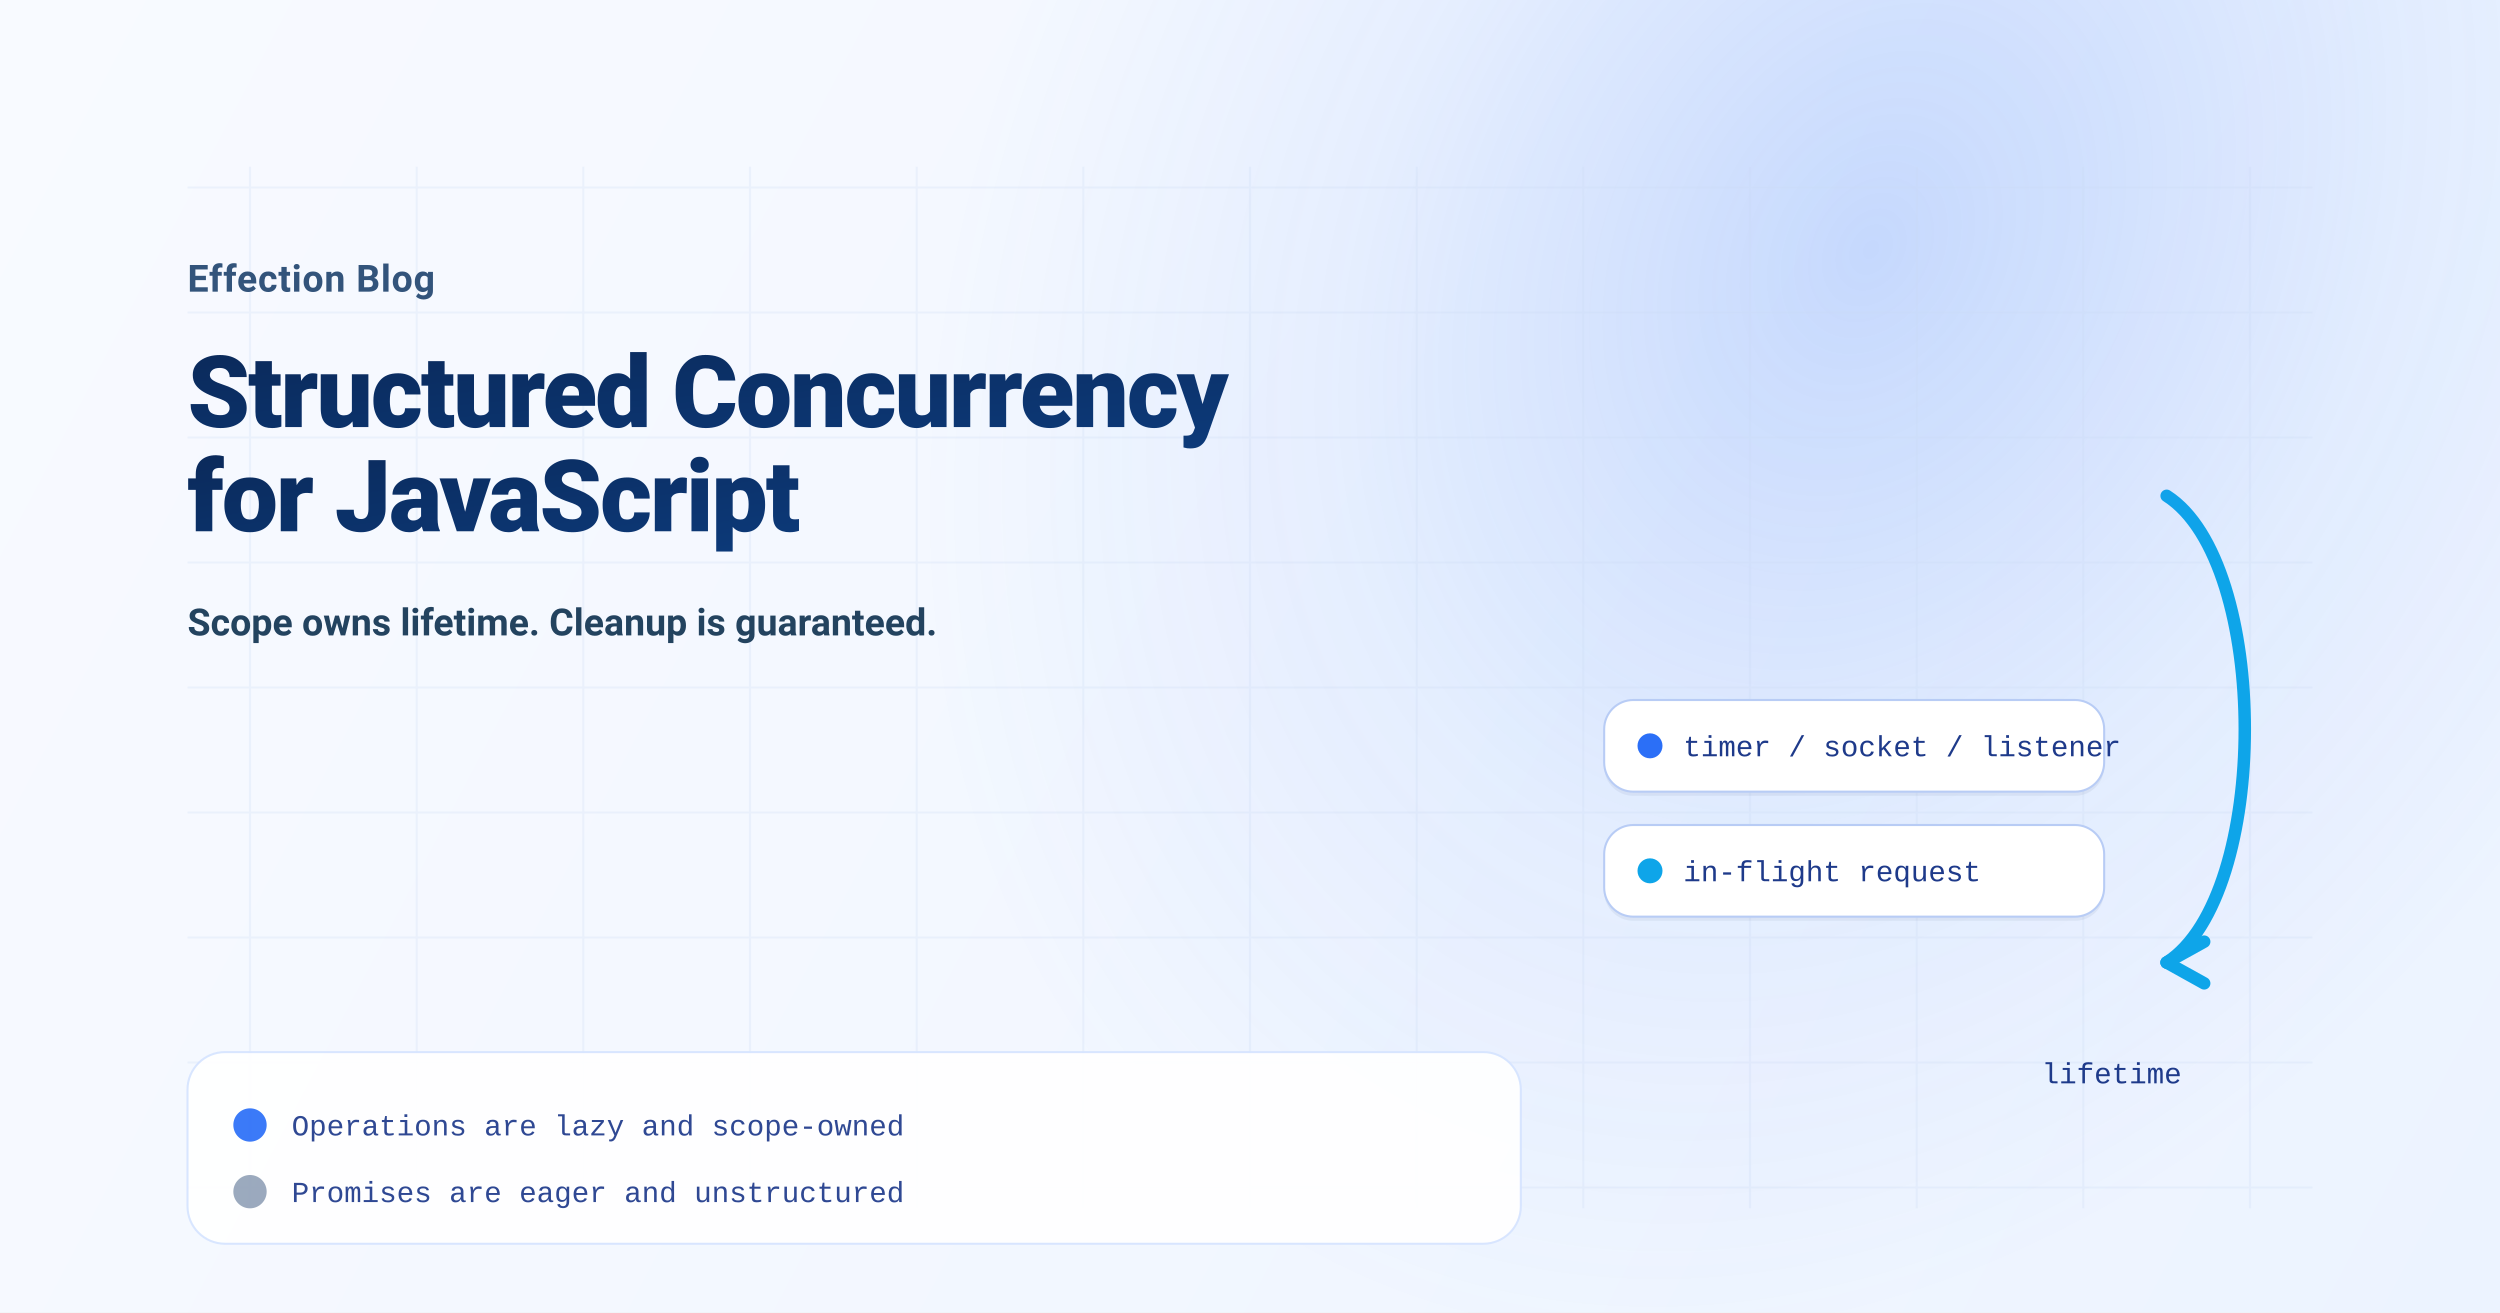
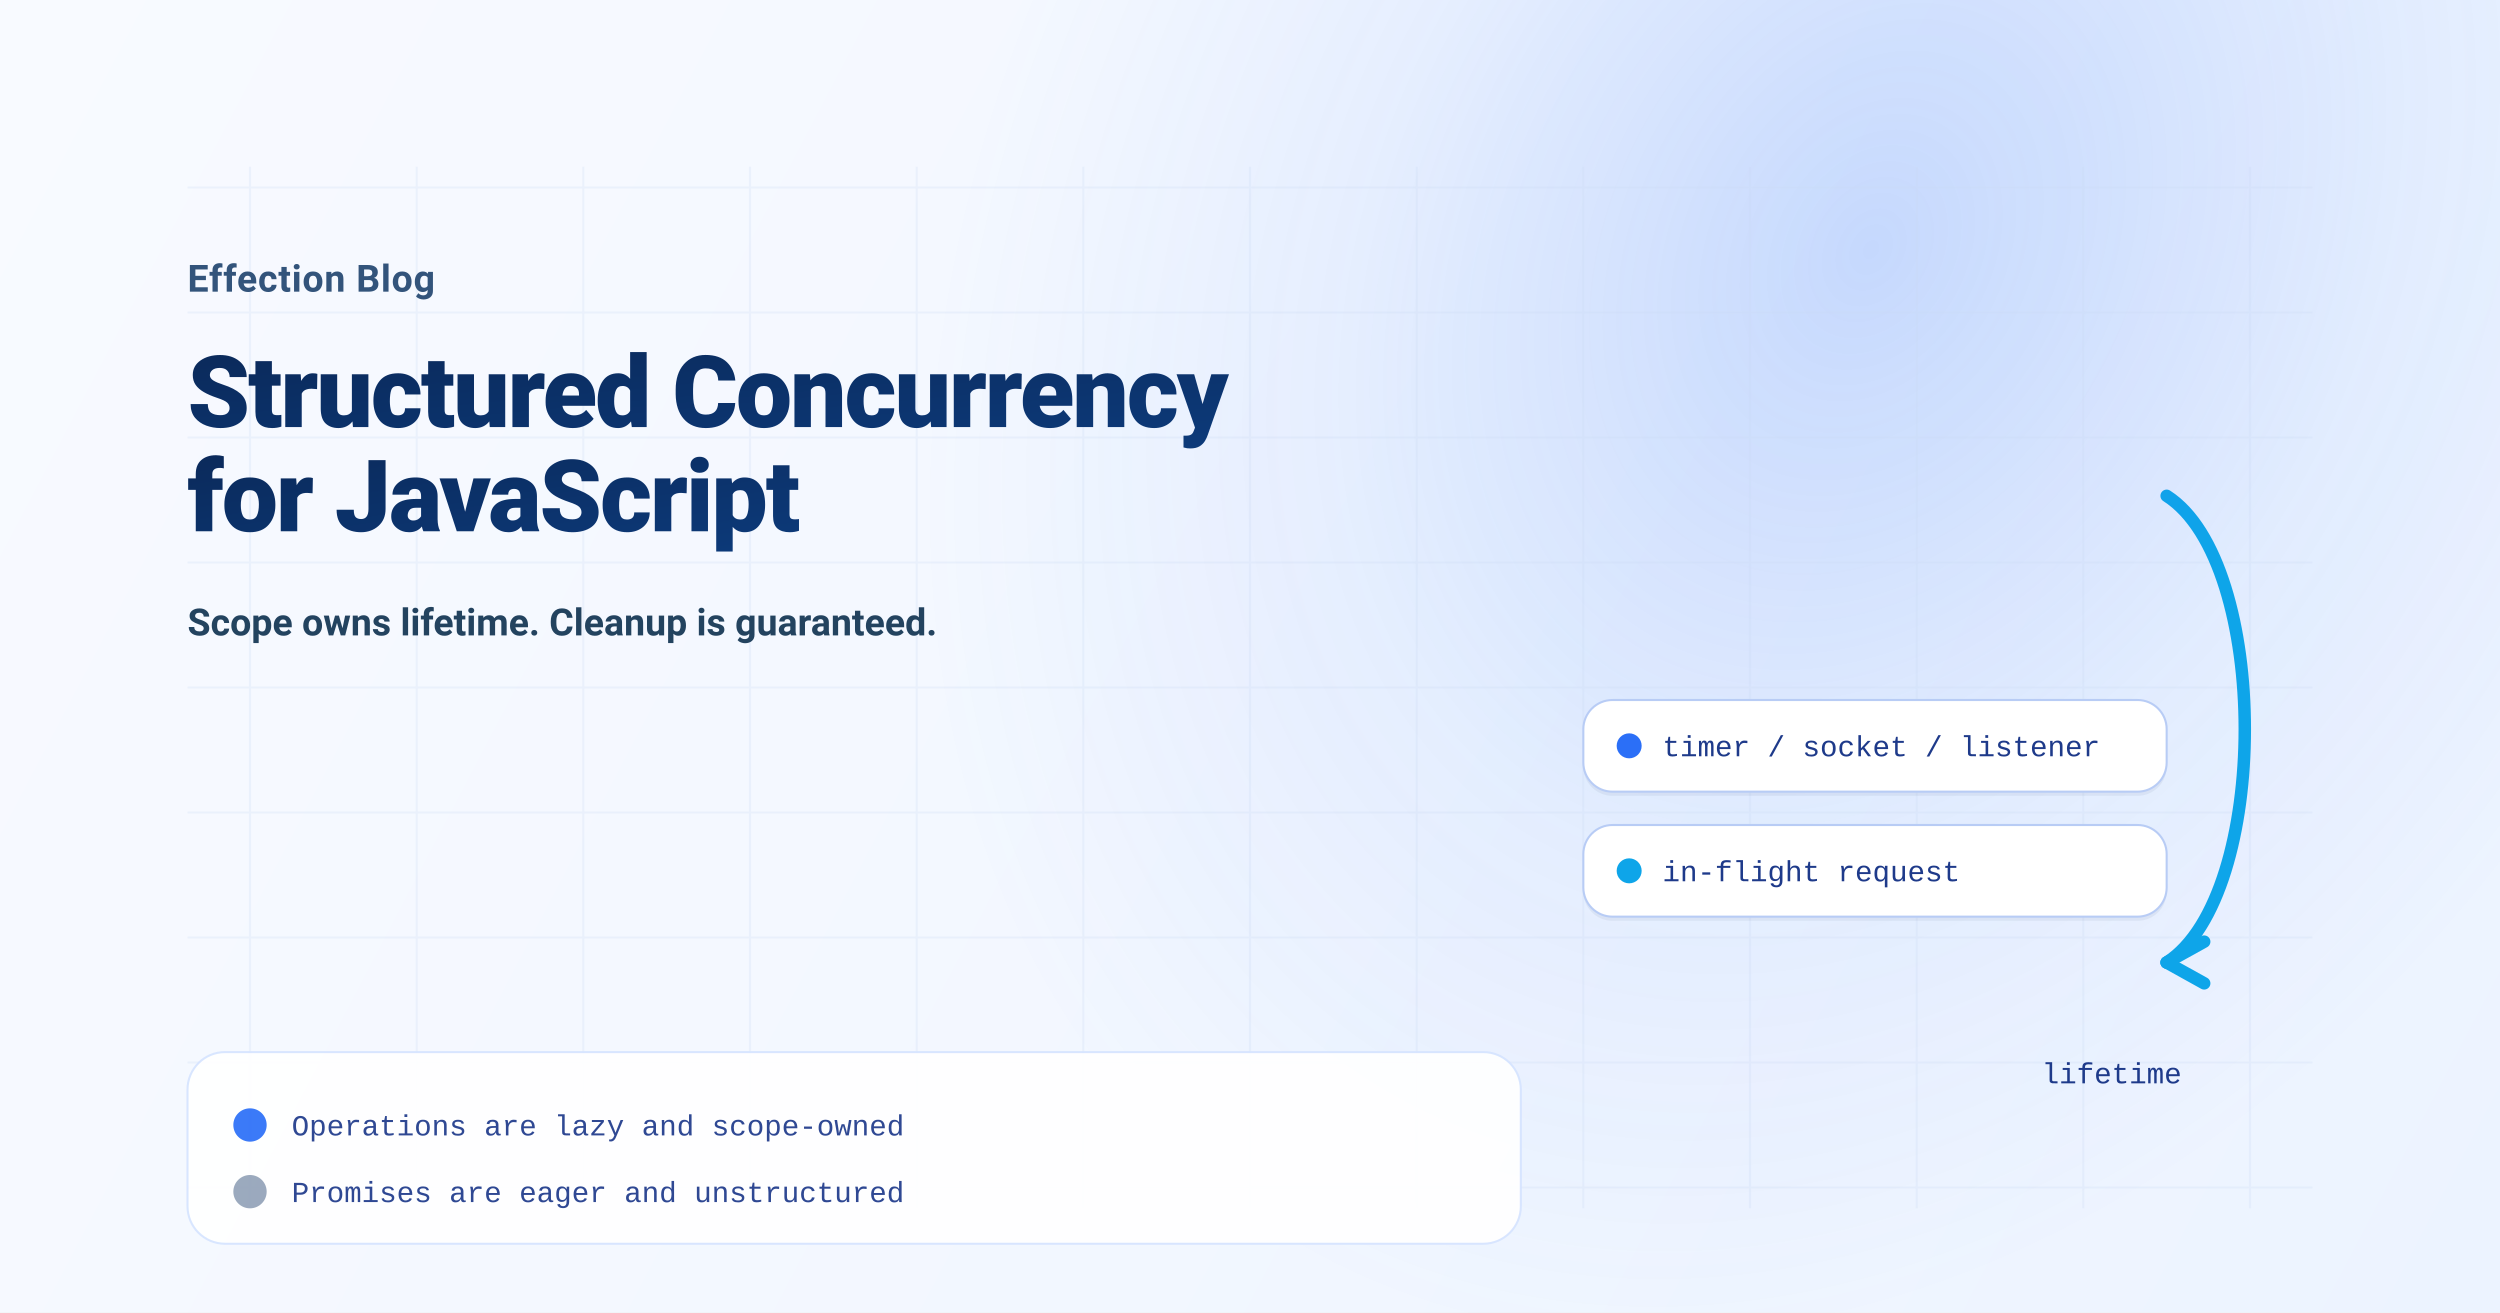
<svg xmlns="http://www.w3.org/2000/svg" fill="none" height="630" viewBox="0 0 1200 630" width="1200">
  <linearGradient id="a" gradientUnits="userSpaceOnUse" x1="0" x2="1200" y1="0" y2="630">
    <stop offset="0" stop-color="#f8faff" />
    <stop offset=".55" stop-color="#f2f7ff" />
    <stop offset="1" stop-color="#ecf3ff" />
  </linearGradient>
  <radialGradient id="b" cx="0" cy="0" gradientTransform="matrix(-280 484.9742 -363.7307 -210 900 120)" gradientUnits="userSpaceOnUse" r="1">
    <stop offset="0" stop-color="#2b6ff7" stop-opacity=".22" />
    <stop offset=".55" stop-color="#2b6ff7" stop-opacity=".07" />
    <stop offset="1" stop-color="#2b6ff7" stop-opacity="0" />
  </radialGradient>
  <linearGradient id="c" x1="0" x2="1" y1="0" y2="1">
    <stop offset="0" stop-color="#0b2a5b" />
    <stop offset="1" stop-color="#0c3a7a" />
  </linearGradient>
  <linearGradient id="d" gradientUnits="userSpaceOnUse" x1="340" x2="930" y1="190" y2="520">
    <stop offset="0" stop-color="#2b6ff7" />
    <stop offset="1" stop-color="#0ea5e9" />
  </linearGradient>
  <path d="m0 0h1200v630h-1200z" fill="url(#a)" />
  <path d="m0 0h1200v630h-1200z" fill="url(#b)" />
  <g opacity=".25" stroke="#c9d9f2">
    <path d="m90 90h1020" />
    <path d="m90 150h1020" />
    <path d="m90 210h1020" />
    <path d="m90 270h1020" />
    <path d="m90 330h1020" />
    <path d="m90 390h1020" />
    <path d="m90 450h1020" />
    <path d="m90 510h1020" />
    <path d="m90 570h1020" />
    <path d="m120 80v500" />
    <path d="m200 80v500" />
    <path d="m280 80v500" />
    <path d="m360 80v500" />
    <path d="m440 80v500" />
    <path d="m520 80v500" />
    <path d="m600 80v500" />
    <path d="m680 80v500" />
    <path d="m760 80v500" />
    <path d="m840 80v500" />
    <path d="m920 80v500" />
    <path d="m1000 80v500" />
    <path d="m1080 80v500" />
  </g>
  <g font-family="ui-sans-serif, system-ui, -apple-system, Segoe UI, Roboto, Helvetica,         Arial, &quot;Apple Color Emoji&quot;, &quot;Segoe UI Emoji&quot;">
    <text fill="#33547b" font-size="18" font-weight="600" letter-spacing=".02em" x="90" y="140">Effection Blog</text>
    <text fill="url(#c)" font-size="48" font-weight="800" letter-spacing="-.02em" x="90" y="205">Structured Concurrency</text>
    <text fill="url(#c)" font-size="48" font-weight="800" letter-spacing="-.02em" x="90" y="255">for JavaScript</text>
    <text fill="#23435f" font-size="18" font-weight="600" x="90" y="305">Scope owns lifetime. Cleanup is guaranteed.</text>
  </g>
-   <rect fill="#0b2a5b" height="44" opacity=".06" rx="14" width="240" x="770" y="338" />
-   <rect fill="#fff" height="44" rx="14" stroke="#b8ccf5" width="240" x="770" y="336" />
-   <circle cx="792" cy="358" fill="#2b6ff7" r="6" />
-   <text fill="#1e3a8a" font-family="ui-monospace, SFMono-Regular, Menlo, Monaco, Consolas,         &quot;Liberation Mono&quot;, &quot;Courier New&quot;, monospace" font-size="14" x="808" y="363">timer / socket / listener</text>
-   <rect fill="#0b2a5b" height="44" opacity=".06" rx="14" width="240" x="770" y="398" />
-   <rect fill="#fff" height="44" rx="14" stroke="#b8ccf5" width="240" x="770" y="396" />
-   <circle cx="792" cy="418" fill="#0ea5e9" r="6" />
-   <text fill="#1e3a8a" font-family="ui-monospace, SFMono-Regular, Menlo, Monaco, Consolas,         &quot;Liberation Mono&quot;, &quot;Courier New&quot;, monospace" font-size="14" x="808" y="423">in-flight request</text>
+   <rect fill="#0b2a5b" height="44" opacity=".06" rx="14" width="280" x="760" y="338" />
+   <rect fill="#fff" height="44" rx="14" stroke="#b8ccf5" width="280" x="760" y="336" />
+   <circle cx="782" cy="358" fill="#2b6ff7" r="6" />
+   <text fill="#1e3a8a" font-family="ui-monospace, SFMono-Regular, Menlo, Monaco, Consolas,         &quot;Liberation Mono&quot;, &quot;Courier New&quot;, monospace" font-size="14" x="798" y="363">timer / socket / listener</text>
+   <rect fill="#0b2a5b" height="44" opacity=".06" rx="14" width="280" x="760" y="398" />
+   <rect fill="#fff" height="44" rx="14" stroke="#b8ccf5" width="280" x="760" y="396" />
+   <circle cx="782" cy="418" fill="#0ea5e9" r="6" />
+   <text fill="#1e3a8a" font-family="ui-monospace, SFMono-Regular, Menlo, Monaco, Consolas,         &quot;Liberation Mono&quot;, &quot;Courier New&quot;, monospace" font-size="14" x="798" y="423">in-flight request</text>
  <path d="m1040 238c50 32 50 192 0 224" stroke="url(#d)" stroke-linecap="round" stroke-width="6" />
  <path d="m1040 462 18-10" stroke="url(#d)" stroke-linecap="round" stroke-width="6" />
  <path d="m1040 462 18 10" stroke="url(#d)" stroke-linecap="round" stroke-width="6" />
  <text fill="#1e3a8a" font-family="ui-monospace, SFMono-Regular, Menlo, Monaco, Consolas,         &quot;Liberation Mono&quot;, &quot;Courier New&quot;, monospace" font-size="14" x="980" y="520">lifetime</text>
  <g opacity=".92">
    <rect fill="#fff" height="92" rx="18" stroke="#d6e4ff" width="640" x="90" y="505" />
    <circle cx="120" cy="540" fill="#2b6ff7" r="8" />
    <text fill="#1e3a8a" font-family="ui-monospace, SFMono-Regular, Menlo, Monaco, Consolas,         &quot;Liberation Mono&quot;, &quot;Courier New&quot;, monospace" font-size="14" x="140" y="545">Operations are lazy and scope-owned</text>
    <circle cx="120" cy="572" fill="#94a3b8" r="8" />
    <text fill="#1e3a8a" font-family="ui-monospace, SFMono-Regular, Menlo, Monaco, Consolas,         &quot;Liberation Mono&quot;, &quot;Courier New&quot;, monospace" font-size="14" x="140" y="577">Promises are eager and unstructured</text>
  </g>
</svg>
